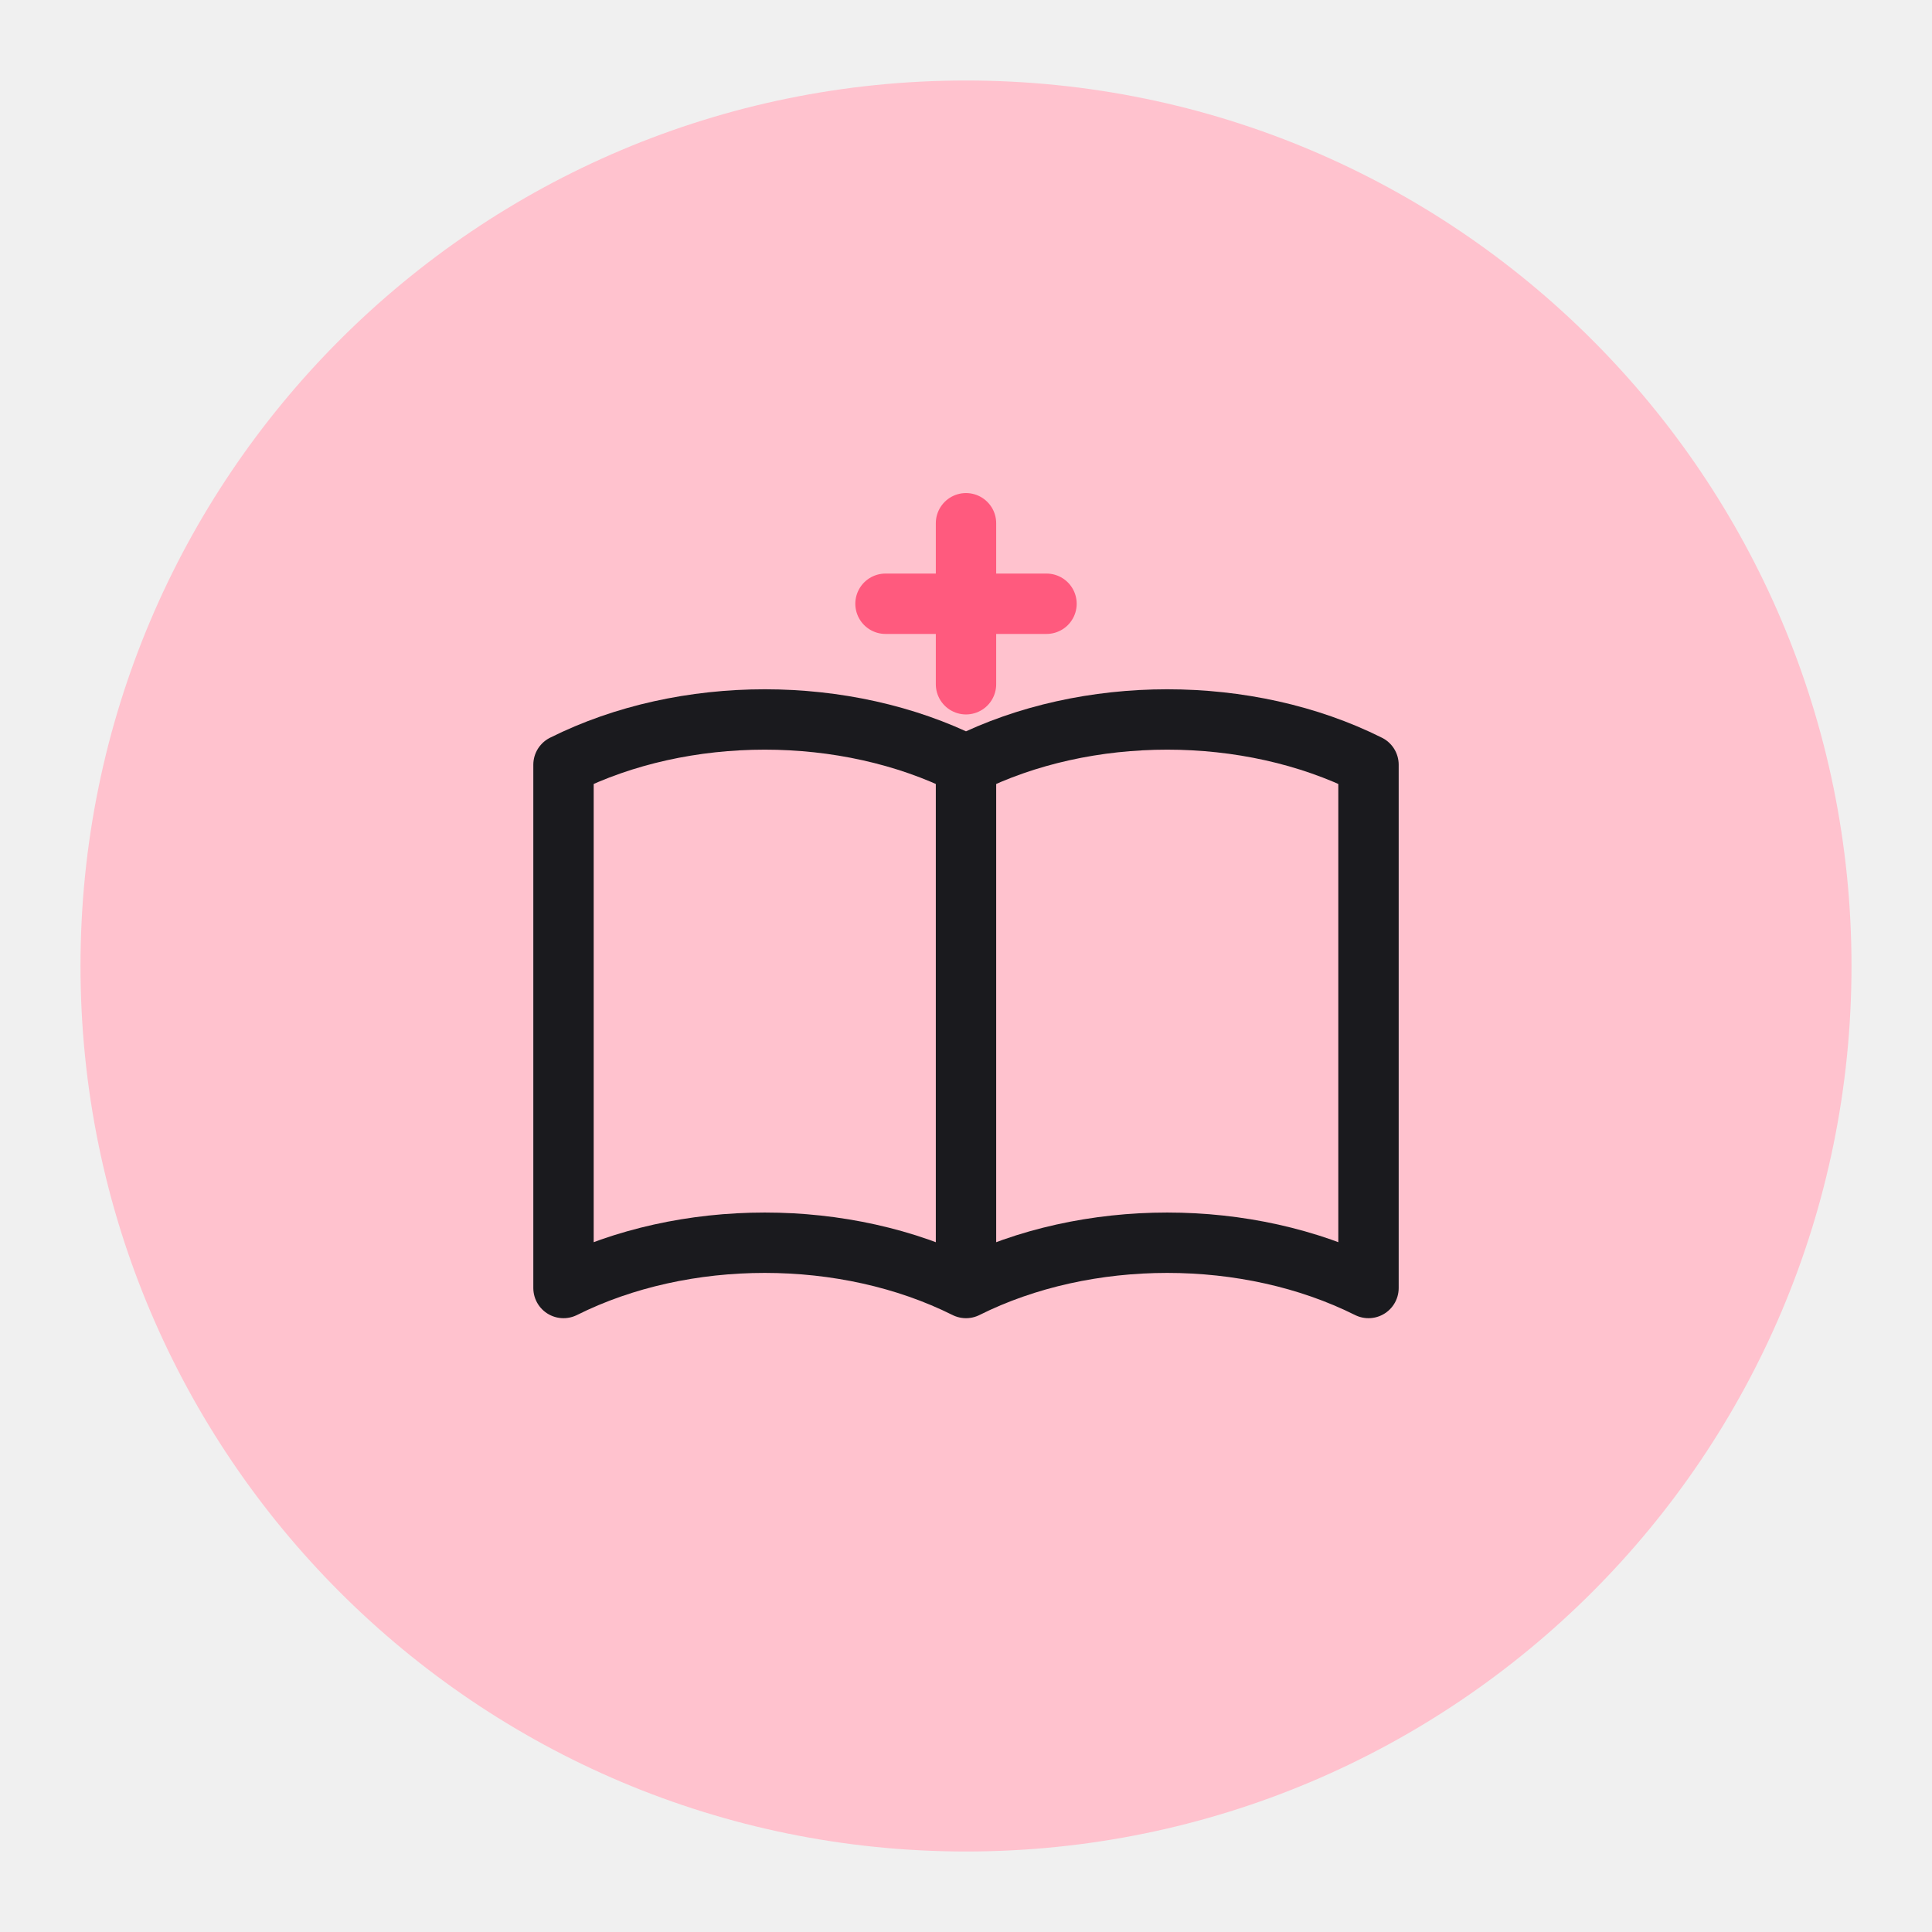
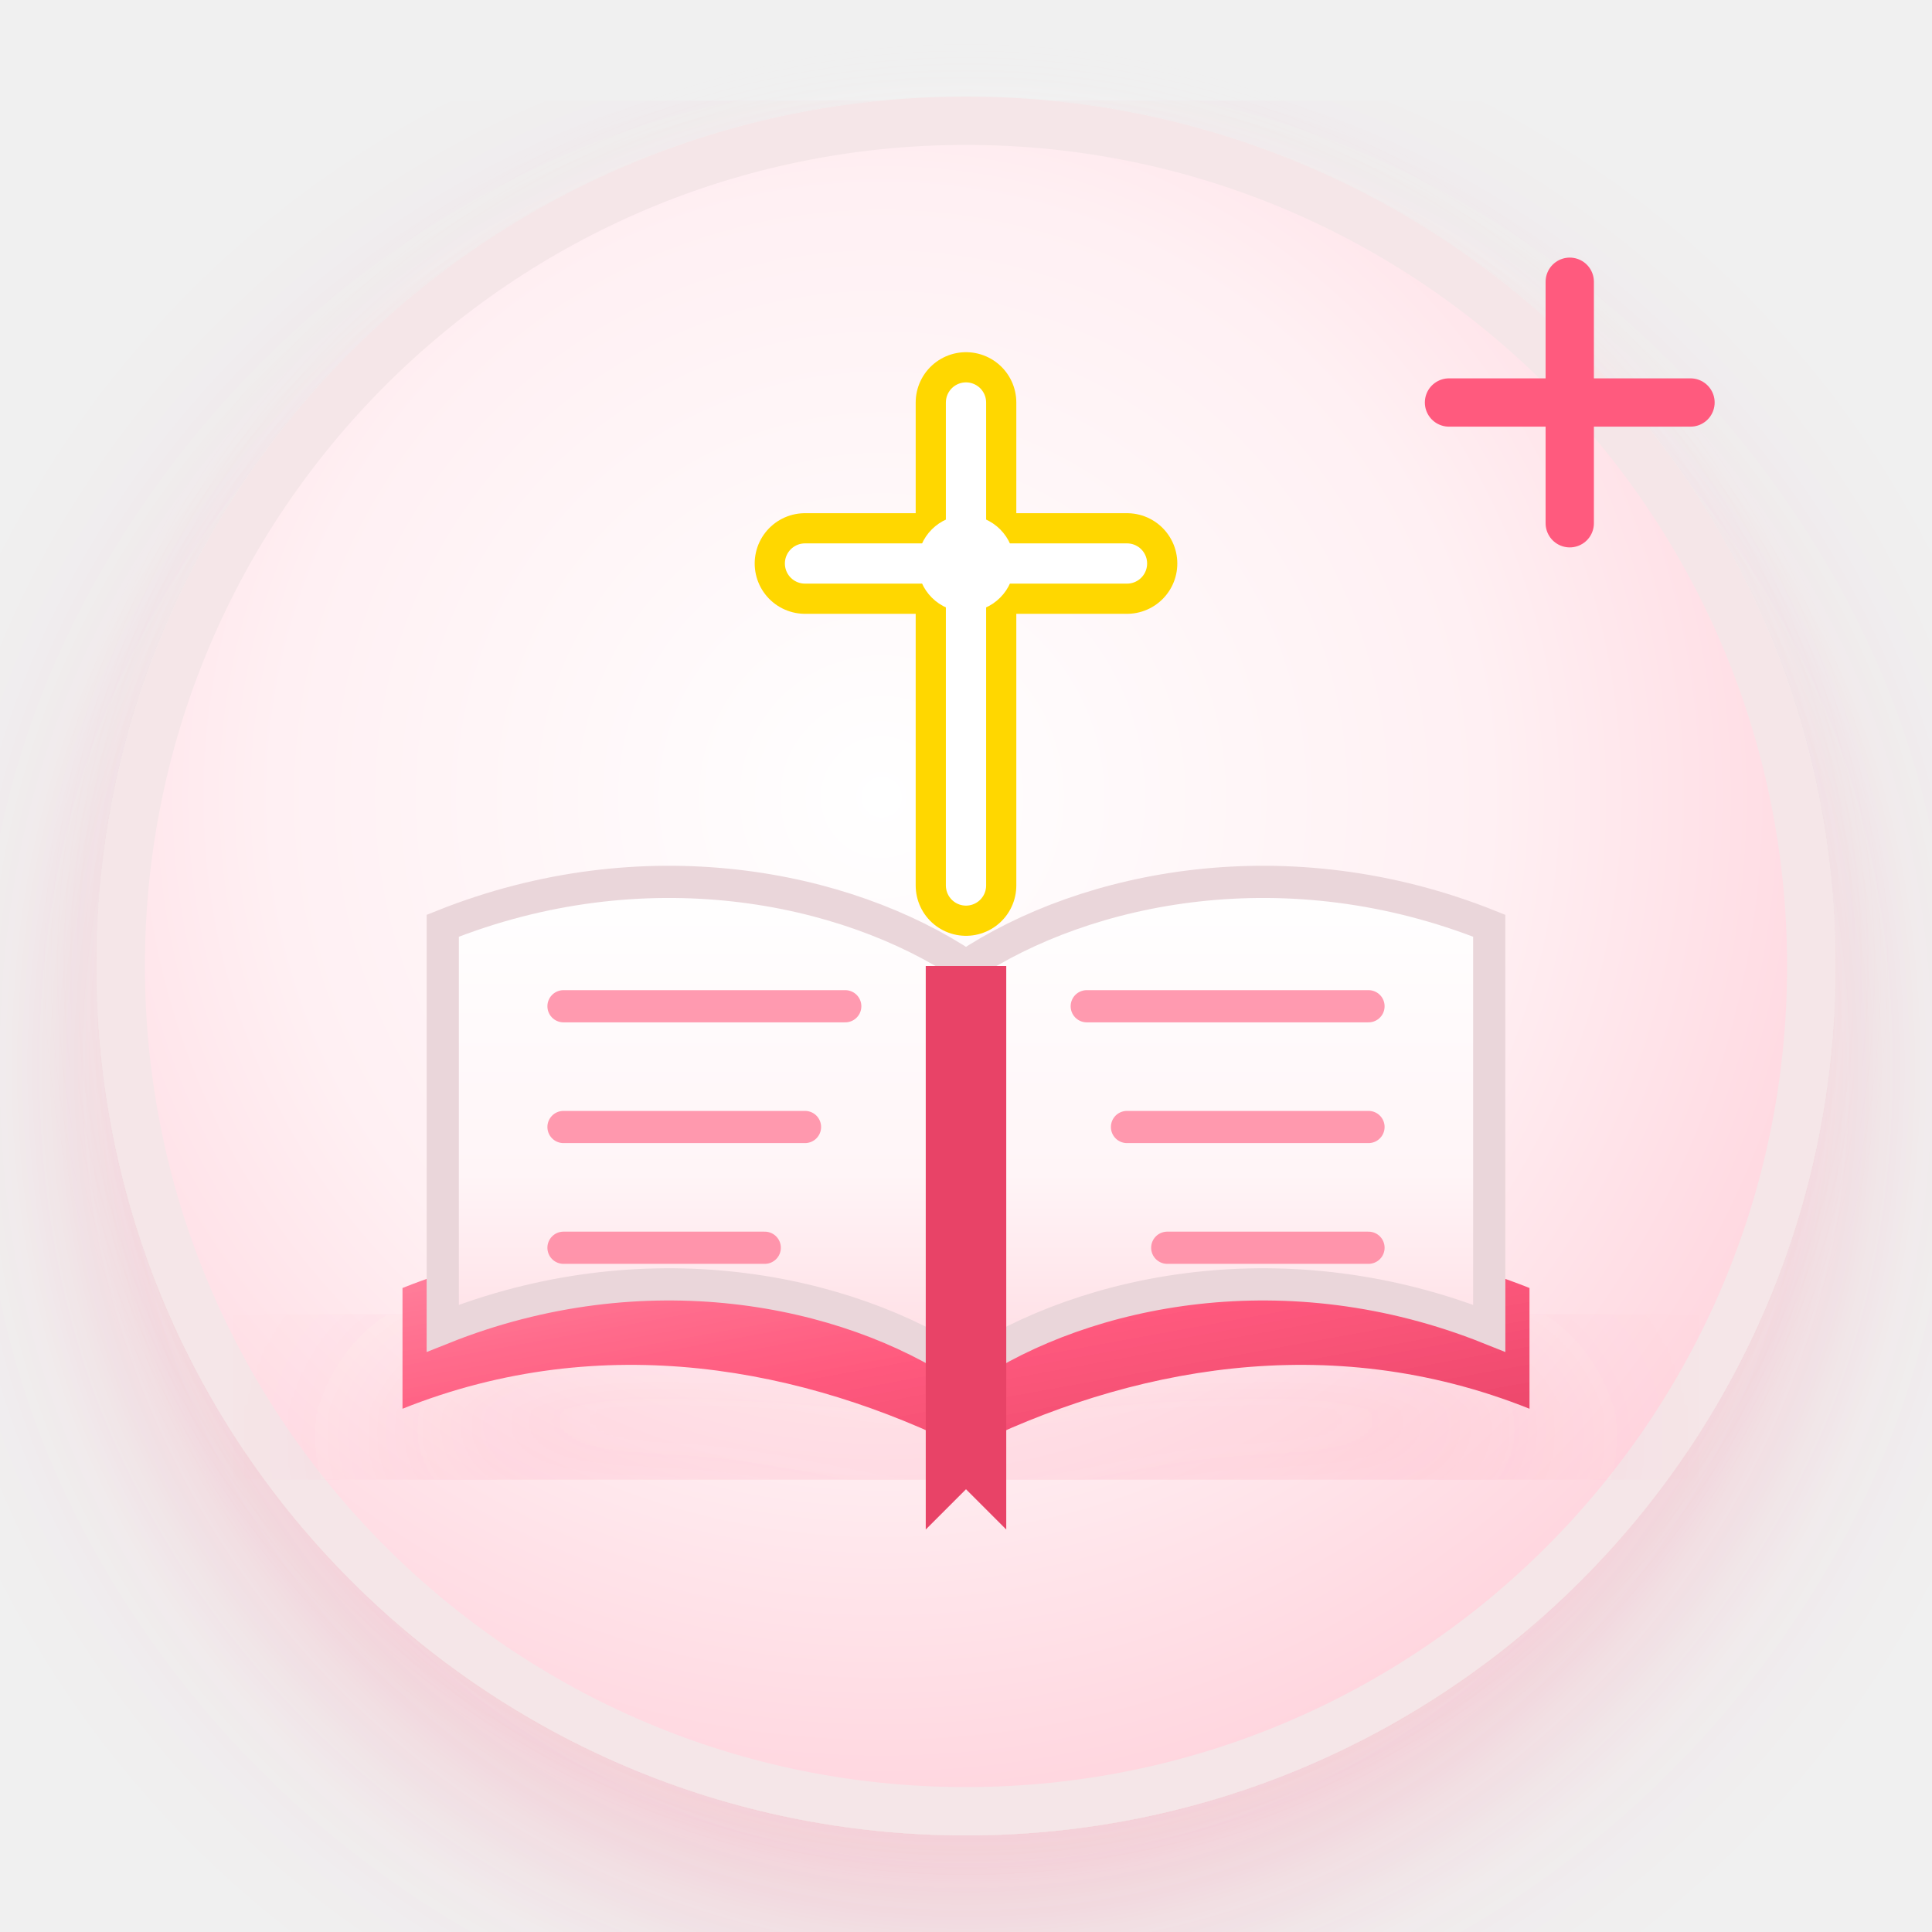
<svg xmlns="http://www.w3.org/2000/svg" width="48" height="48" viewBox="0 0 48 48" fill="none">
-   <circle cx="24" cy="24" r="22" fill="#FFC2CE" />
-   <path d="M24 19C21 17.5 17 17.5 14 19V32C17 30.5 21 30.5 24 32C27 30.5 31 30.5 34 32V19C31 17.5 27 17.5 24 19Z" stroke="#1A1A1E" stroke-width="1.5" stroke-linejoin="round" />
-   <line x1="24" y1="19" x2="24" y2="32" stroke="#1A1A1E" stroke-width="1.5" />
-   <path d="M24 13V17M22 15H26" stroke="#FF5A7E" stroke-width="1.5" stroke-linecap="round" />
+   <defs>
+     <radialGradient id="trv-bg" cx="50%" cy="50%" r="50%">
+       <stop offset="0%" stop-color="#FF5A7E" stop-opacity="0.35" />
+       <stop offset="65%" stop-color="#FFC2CE" stop-opacity="0.2" />
+       <stop offset="100%" stop-color="#FFFBFC" stop-opacity="0" />
+     </radialGradient>
+     <radialGradient id="trv-disc" cx="45%" cy="40%" r="60%">
+       <stop offset="0%" stop-color="#FFFFFF" />
+       <stop offset="60%" stop-color="#FFF0F3" />
+       <stop offset="100%" stop-color="#FFD6DF" />
+     </radialGradient>
+     <linearGradient id="trv-pages" x1="0%" y1="0%" x2="0%" y2="100%">
+       <stop offset="0%" stop-color="#FFFFFF" />
+       <stop offset="60%" stop-color="#FFF5F7" />
+       <stop offset="100%" stop-color="#FFDCE3" />
+     </linearGradient>
+     <linearGradient id="trv-cover" x1="0%" y1="0%" x2="100%" y2="100%">
+       <stop offset="0%" stop-color="#FF85A0" />
+       <stop offset="50%" stop-color="#FF5A7E" />
+       <stop offset="100%" stop-color="#E84367" />
+     </linearGradient>
+     <filter id="trv-shadow" x="-15%" y="-15%" width="130%" height="130%">
+       <feDropShadow dx="0" dy="2.5" stdDeviation="2.5" flood-color="#FF5A7E" flood-opacity="0.25" />
+     </filter>
+   </defs>
+   <style>
+     .trv-aura {
+       transform-origin: 24px 24px;
+       animation: trv-pulse 3.2s ease-in-out infinite;
+     }
+     .trv-bible-group {
+       transform-origin: 24px 28px;
+       animation: trv-float 3.6s ease-in-out infinite;
+     }
+     .trv-cross-glow {
+       transform-origin: 24px 17px;
+       animation: trv-cross-shine 2.2s ease-in-out infinite;
+     }
+     .trv-star {
+       transform-origin: 39px 10px;
+       animation: trv-twinkle 2.6s ease-in-out infinite;
+     }
+ 
+     @keyframes trv-pulse {
+       0%, 100% { opacity: 0.5; transform: scale(0.96); }
+       50% { opacity: 0.95; transform: scale(1.05); }
+     }
+     @keyframes trv-float {
+       0%, 100% { transform: translateY(0px); }
+       50% { transform: translateY(-2px); }
+     }
+     @keyframes trv-cross-shine {
+       0%, 100% { transform: scale(1); filter: drop-shadow(0 0 2px rgba(255,215,0,0.5)); }
+       50% { transform: scale(1.15); filter: drop-shadow(0 0 8px rgba(255,90,126,0.9)); }
+     }
+     @keyframes trv-twinkle {
+       0%, 100% { opacity: 0.2; transform: scale(0.6) rotate(0deg); }
+       50% { opacity: 1; transform: scale(1.2) rotate(45deg); }
+     }
+   </style>
+   <circle class="trv-aura" cx="24" cy="24" r="23" fill="url(#trv-bg)" />
+   <circle cx="24" cy="24" r="21" fill="url(#trv-disc)" stroke="#F5E6E8" stroke-width="1.2" filter="url(#trv-shadow)" />
+   <g class="trv-bible-group">
+     <path d="M10 32C15 30 20 31 24 33C28 31 33 30 38 32V35C33 33 28 34 24 36C20 34 15 33 10 35V32Z" fill="url(#trv-cover)" filter="url(#trv-shadow)" />
+     <path d="M11 23C16 21 21 22 24 24V34C21 32 16 31 11 33V23Z" fill="url(#trv-pages)" stroke="#EAD6DA" stroke-width="0.8" />
+     <line x1="14" y1="25" x2="21" y2="25" stroke="#FF5A7E" stroke-width="0.8" stroke-linecap="round" stroke-opacity="0.6" />
+     <line x1="14" y1="28" x2="20" y2="28" stroke="#FF5A7E" stroke-width="0.8" stroke-linecap="round" stroke-opacity="0.6" />
+     <line x1="14" y1="31" x2="19" y2="31" stroke="#FF5A7E" stroke-width="0.8" stroke-linecap="round" stroke-opacity="0.6" />
+     <path d="M37 23C32 21 27 22 24 24V34C27 32 32 31 37 33V23Z" fill="url(#trv-pages)" stroke="#EAD6DA" stroke-width="0.8" />
+     <line x1="27" y1="25" x2="34" y2="25" stroke="#FF5A7E" stroke-width="0.8" stroke-linecap="round" stroke-opacity="0.6" />
+     <line x1="28" y1="28" x2="34" y2="28" stroke="#FF5A7E" stroke-width="0.8" stroke-linecap="round" stroke-opacity="0.6" />
+     <line x1="29" y1="31" x2="34" y2="31" stroke="#FF5A7E" stroke-width="0.8" stroke-linecap="round" stroke-opacity="0.6" />
+     <path d="M23 24V38L24 37L25 38V24H23Z" fill="#E84367" />
+     <g class="trv-cross-glow">
+       <path d="M24 10V22M20 14H28" stroke="#FFD700" stroke-width="2.5" stroke-linecap="round" />
+       <path d="M24 10V22M20 14H28" stroke="#FFFFFF" stroke-width="1" stroke-linecap="round" />
+       <circle cx="24" cy="14" r="1.2" fill="#FFFFFF" />
+     </g>
+   </g>
+   <path class="trv-star" d="M39 7V13M36 10H42" stroke="#FF5A7E" stroke-width="1.2" stroke-linecap="round" />
</svg>
